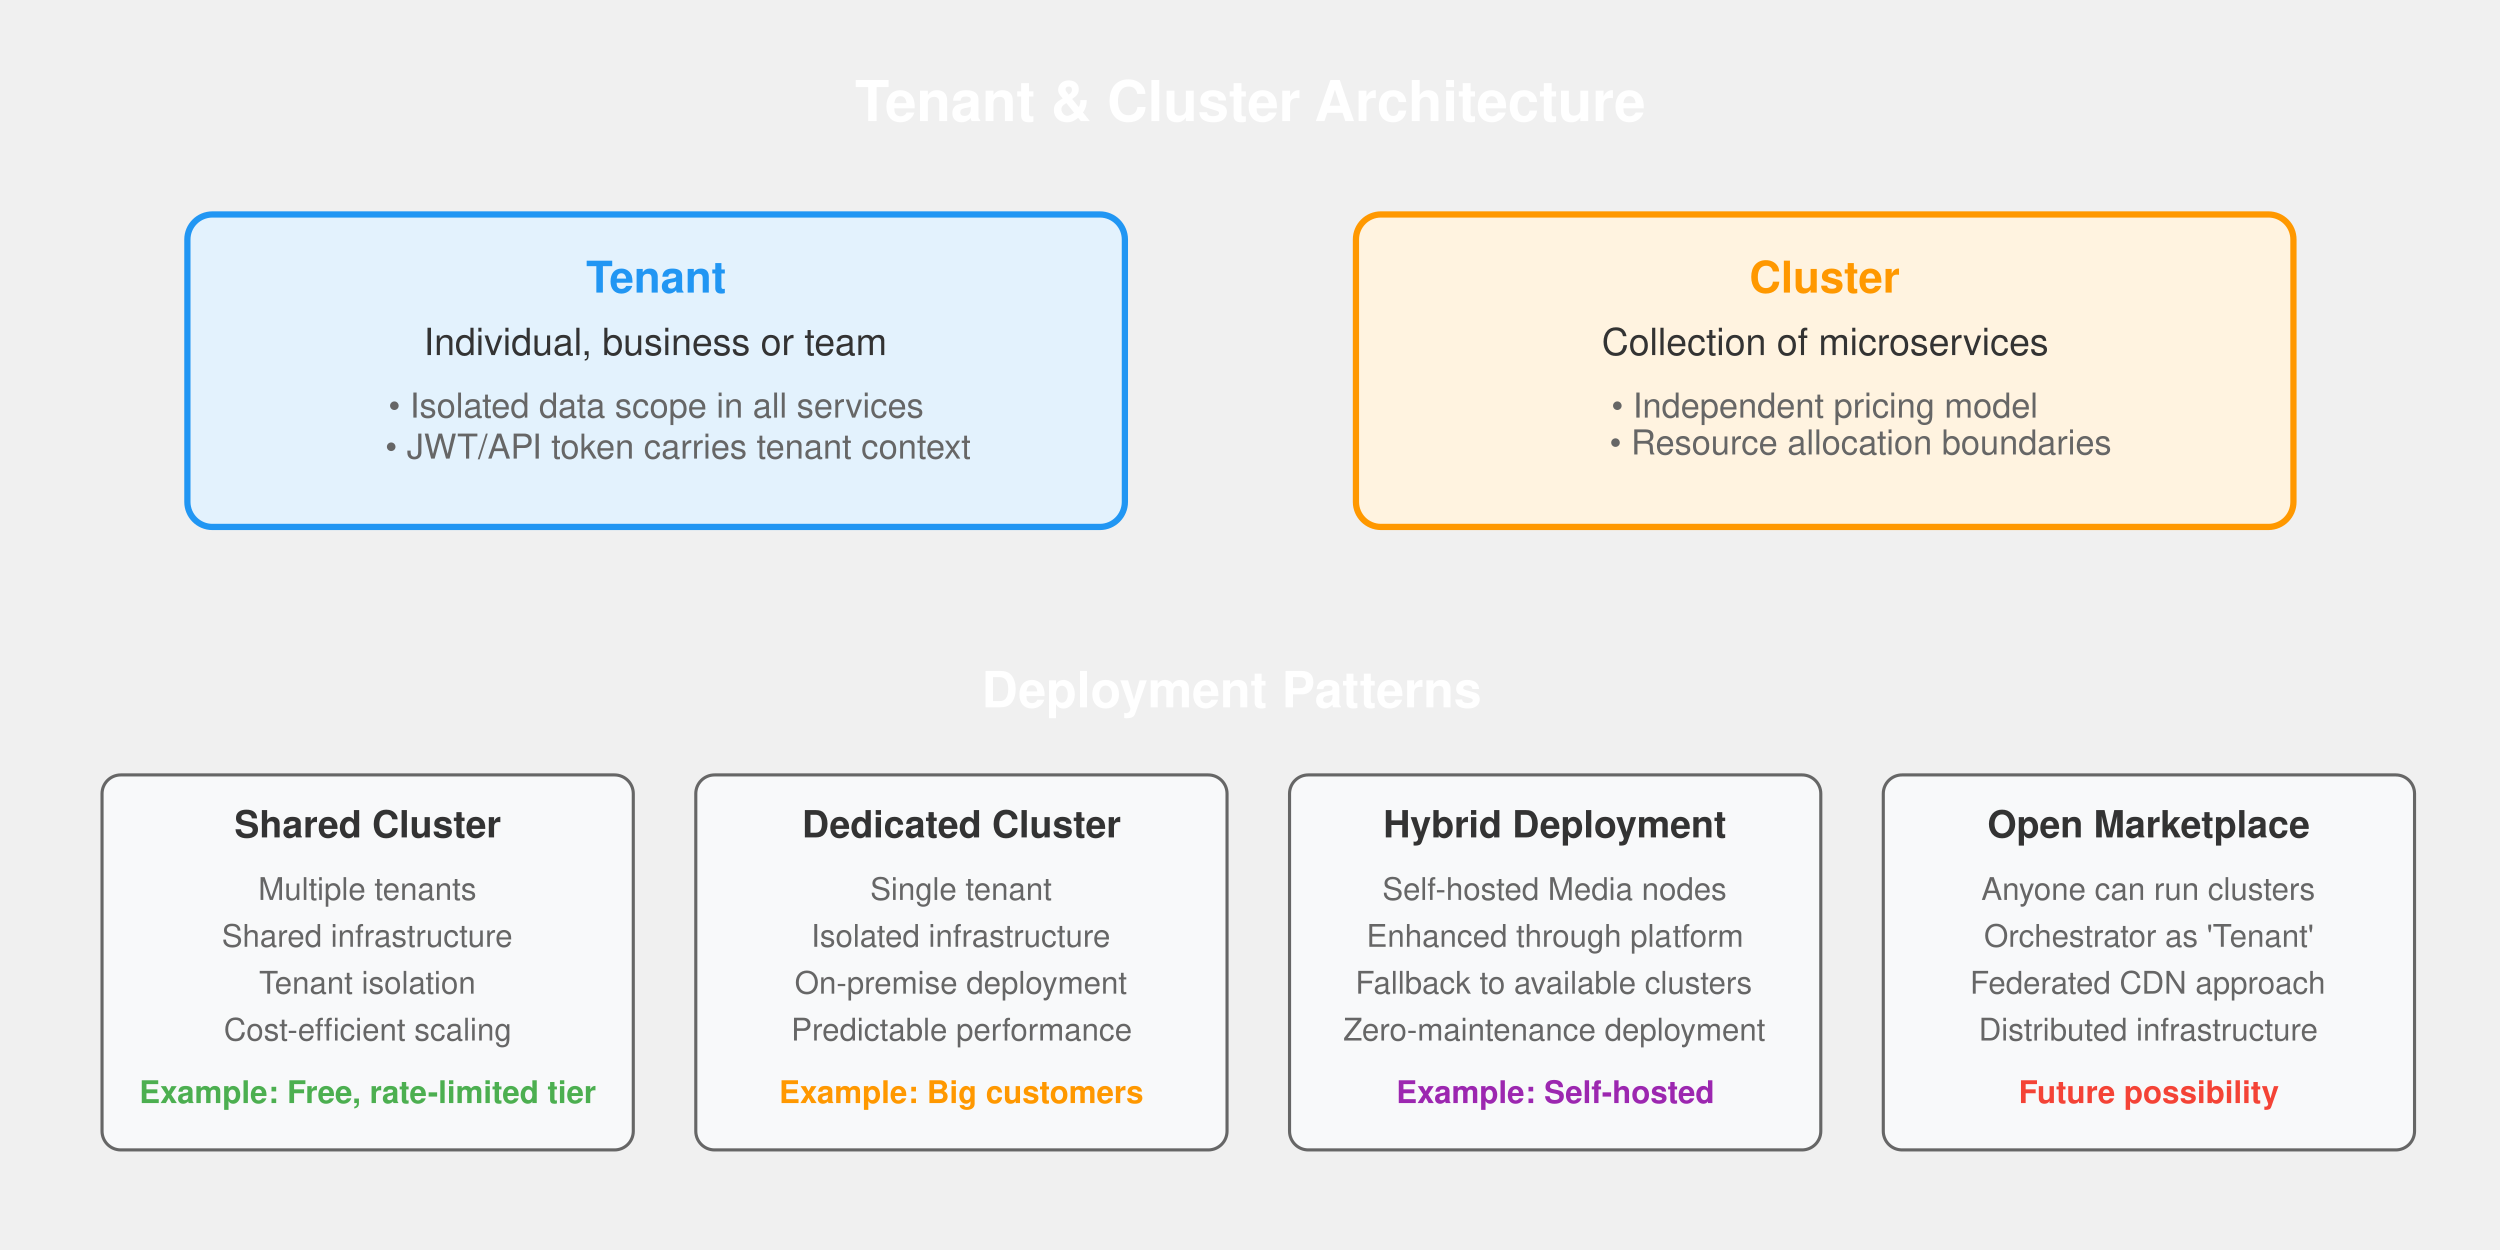
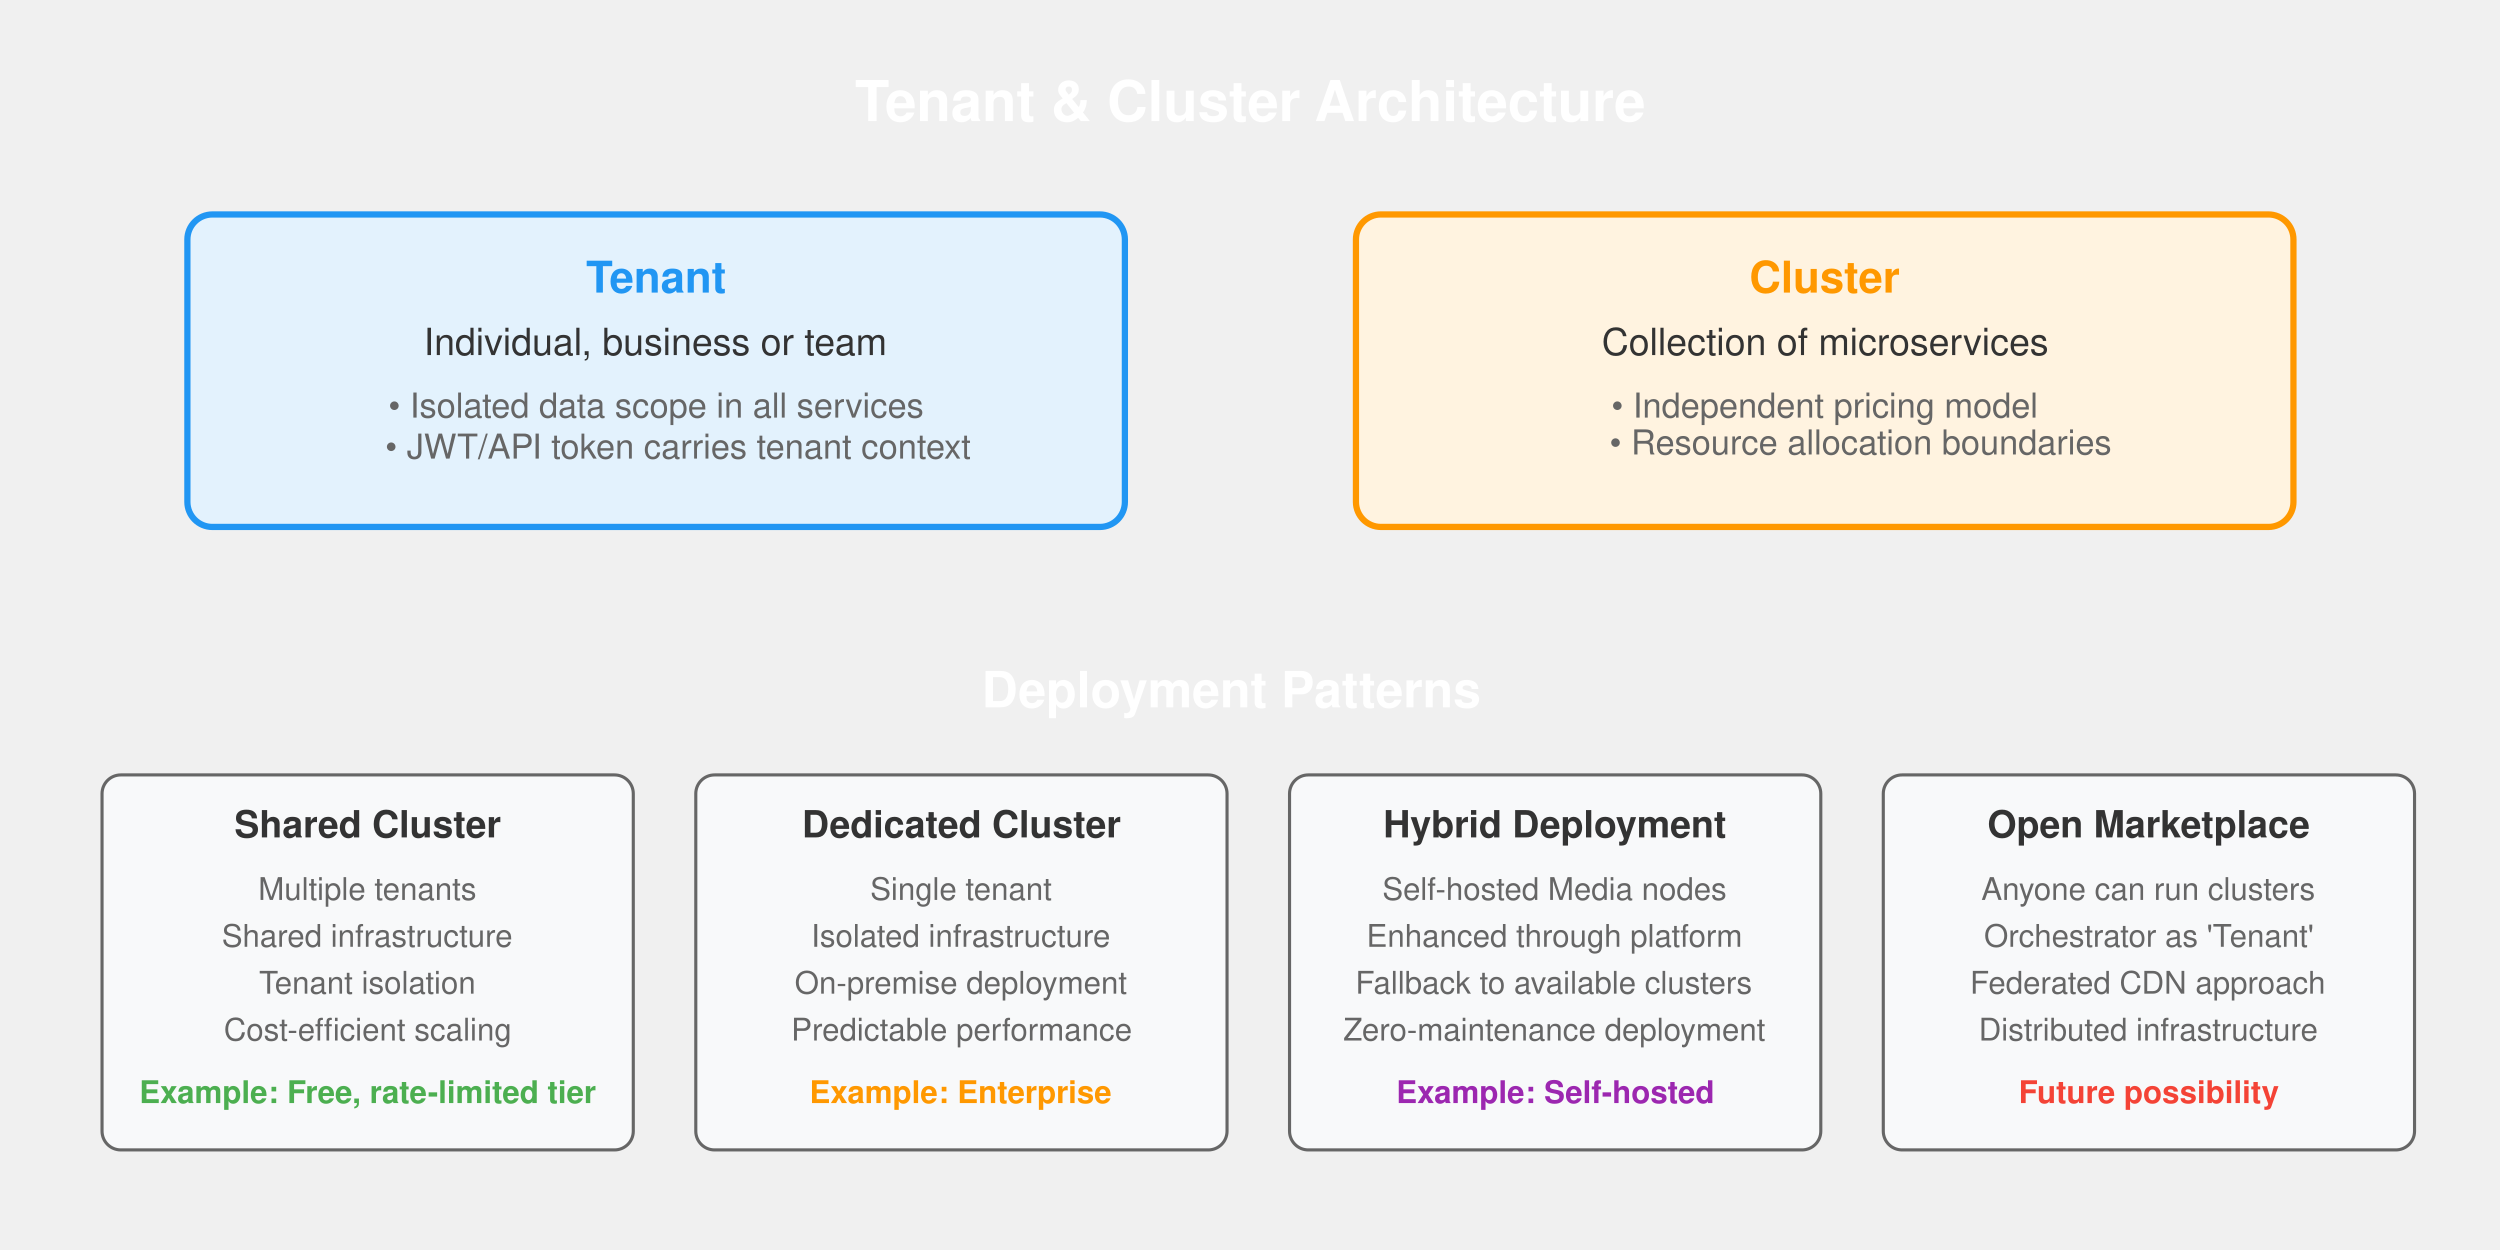
<svg xmlns="http://www.w3.org/2000/svg" width="100%" height="100%" viewBox="0 0 800 400" version="1.1" xml:space="preserve" style="fill-rule:evenodd;clip-rule:evenodd;">
-   <g transform="matrix(1,0,0,1,400.113,38.7341)">
-     <text x="-126.532px" y="0px" style="font-family:'Helvetica-Bold', 'Helvetica';font-weight:700;font-size:18px;fill:white;">T<tspan x="-116.864px -106.853px " y="0px 0px ">en</tspan>ant &amp; Cluster <tspan x="20.5px 33.5px " y="0px 0px ">Ar</tspan>chitecture</text>
-   </g>
-   <g transform="matrix(1,0,0,1,9.96364,-1.37387)">
-     <path d="M350,78L350,162C350,166.415 346.415,170 342,170L58,170C53.585,170 50,166.415 50,162L50,78C50,73.585 53.585,70 58,70L342,70C346.415,70 350,73.585 350,78Z" style="fill:rgb(227,242,253);stroke:rgb(33,150,243);stroke-width:2px;" />
-     <g transform="matrix(1,0,0,1,200,95)">
-       <text x="-22.429px" y="0px" style="font-family:'Helvetica-Bold', 'Helvetica';font-weight:700;font-size:14px;fill:rgb(33,150,243);">T<tspan x="-14.909px -7.123px " y="0px 0px ">en</tspan>ant</text>
+   <g id="Tenant-Cluster" transform="matrix(1,0,0,1,400.113,38.7341)">
+     <g id="Open-Marketplace" transform="matrix(1,0,0,1,-417.461,-20.7583)">
+       <path d="M790,236L790,344C790,347.311 787.311,350 784,350L626,350C622.689,350 620,347.311 620,344L620,236C620,232.689 622.689,230 626,230L784,230C787.311,230 790,232.689 790,236Z" style="fill:rgb(248,249,250);stroke:rgb(102,102,102);stroke-width:1px;" />
+       <g transform="matrix(1,0,0,1,663.33,335)">
+         <text x="0px" y="0px" style="font-family:'Helvetica-Bold', 'Helvetica';font-weight:700;font-size:10px;fill:rgb(244,67,54);">Future possibility</text>
+       </g>
+       <g transform="matrix(1,0,0,1,650.535,315)">
+         <text x="0px" y="0px" style="font-family:'Helvetica';font-size:10px;fill:rgb(102,102,102);">Distributed infrastructure</text>
+       </g>
+       <g transform="matrix(1,0,0,1,647.747,300)">
+         <text x="0px" y="0px" style="font-family:'Helvetica';font-size:10px;fill:rgb(102,102,102);">Federated CDN approach</text>
+       </g>
+       <g transform="matrix(1,0,0,1,652.234,285)">
+         <g transform="matrix(10,0,0,10,105.532,0)">
+                 </g>
+         <text x="0px" y="0px" style="font-family:'Helvetica';font-size:10px;fill:rgb(102,102,102);">Orchestrator as 'T<tspan x="78.599px 84.16px " y="0px 0px ">en</tspan>ant'</text>
+       </g>
+       <g transform="matrix(1,0,0,1,651.36,270)">
+         <text x="0px" y="0px" style="font-family:'Helvetica';font-size:10px;fill:rgb(102,102,102);">Anyone can run clusters</text>
+       </g>
+       <g transform="matrix(1,0,0,1,653.314,250)">
+         <text x="0px" y="0px" style="font-family:'Helvetica-Bold', 'Helvetica';font-weight:700;font-size:12px;fill:rgb(51,51,51);">Open Marketplace</text>
+       </g>
    </g>
-     <g transform="matrix(1,0,0,1,200,115)">
-       <text x="-74.373px" y="0px" style="font-family:'Helvetica';font-size:12px;fill:rgb(51,51,51);">Individual, business or team</text>
+     <g id="Hybrid-Deployment" transform="matrix(1,0,0,1,-417.461,-20.7583)">
+       <path d="M600,236L600,344C600,347.311 597.311,350 594,350L436,350C432.689,350 430,347.311 430,344L430,236C430,232.689 432.689,230 436,230L594,230C597.311,230 600,232.689 600,236Z" style="fill:rgb(248,249,250);stroke:rgb(102,102,102);stroke-width:1px;" />
+       <g transform="matrix(1,0,0,1,464.155,335)">
+         <text x="0px" y="0px" style="font-family:'Helvetica-Bold', 'Helvetica';font-weight:700;font-size:10px;fill:rgb(156,39,176);">Example: Self-hosted</text>
+       </g>
+       <g transform="matrix(1,0,0,1,447.185,315)">
+         <text x="0px" y="0px" style="font-family:'Helvetica';font-size:10px;fill:rgb(102,102,102);">Zero-maintenance deployment</text>
+       </g>
+       <g transform="matrix(1,0,0,1,451.082,300)">
+         <text x="0px" y="0px" style="font-family:'Helvetica';font-size:10px;fill:rgb(102,102,102);">Fallback to available clusters</text>
+       </g>
+       <g transform="matrix(1,0,0,1,454.633,285)">
+         <g transform="matrix(10,0,0,10,120.635,0)">
+                 </g>
+         <text x="0px" y="0px" style="font-family:'Helvetica';font-size:10px;fill:rgb(102,102,102);">Enhanced through platform</text>
+       </g>
+       <g transform="matrix(1,0,0,1,459.687,270)">
+         <text x="0px" y="0px" style="font-family:'Helvetica';font-size:10px;fill:rgb(102,102,102);">Self-hosted Media nodes</text>
+       </g>
+       <g transform="matrix(1,0,0,1,459.992,250)">
+         <text x="0px" y="0px" style="font-family:'Helvetica-Bold', 'Helvetica';font-weight:700;font-size:12px;fill:rgb(51,51,51);">Hybrid Deployment</text>
+       </g>
    </g>
-     <g transform="matrix(1,0,0,1,200,135)">
-       <text x="-85.693px" y="0px" style="font-family:'Helvetica';font-size:11px;fill:rgb(102,102,102);">• Isolated data scope in all services</text>
+     <g id="Dedicated-Cluster" transform="matrix(1,0,0,1,-417.461,-20.7583)">
+       <path d="M410,236L410,344C410,347.311 407.311,350 404,350L246,350C242.689,350 240,347.311 240,344L240,236C240,232.689 242.689,230 246,230L404,230C407.311,230 410,232.689 410,236Z" style="fill:rgb(248,249,250);stroke:rgb(102,102,102);stroke-width:1px;" />
+       <g transform="matrix(1,0,0,1,276.388,335)">
+         <g transform="matrix(10,0,0,10,96.7041,0)">
+                 </g>
+         <text x="0px" y="0px" style="font-family:'Helvetica-Bold', 'Helvetica';font-weight:700;font-size:10px;fill:rgb(255,152,0);">Example: Enterprise</text>
+       </g>
+       <g transform="matrix(1,0,0,1,270.527,315)">
+         <text x="0px" y="0px" style="font-family:'Helvetica';font-size:10px;fill:rgb(102,102,102);">Predictable performance</text>
+       </g>
+       <g transform="matrix(1,0,0,1,271.643,300)">
+         <text x="0px" y="0px" style="font-family:'Helvetica';font-size:10px;fill:rgb(102,102,102);">On-premise deployment</text>
+       </g>
+       <g transform="matrix(1,0,0,1,276.921,285)">
+         <text x="0px" y="0px" style="font-family:'Helvetica';font-size:10px;fill:rgb(102,102,102);">Isolated infrastructure</text>
+       </g>
+       <g transform="matrix(1,0,0,1,295.811,270)">
+         <text x="0px" y="0px" style="font-family:'Helvetica';font-size:10px;fill:rgb(102,102,102);">Single tenant</text>
+       </g>
+       <g transform="matrix(1,0,0,1,273.985,250)">
+         <text x="0px" y="0px" style="font-family:'Helvetica-Bold', 'Helvetica';font-weight:700;font-size:12px;fill:rgb(51,51,51);">Dedicated Cluster</text>
+       </g>
    </g>
-     <g transform="matrix(1,0,0,1,207.538,148.135)">
-       <text x="-94.241px" y="0px" style="font-family:'Helvetica';font-size:11px;fill:rgb(102,102,102);">• JWT/API token carries tenant context</text>
+     <g id="Shared-Cluster" transform="matrix(1,0,0,1,-417.461,-20.7583)">
+       <path d="M220,236L220,344C220,347.311 217.311,350 214,350L56,350C52.689,350 50,347.311 50,344L50,236C50,232.689 52.689,230 56,230L214,230C217.311,230 220,232.689 220,236Z" style="fill:rgb(248,249,250);stroke:rgb(102,102,102);stroke-width:1px;" />
+       <g transform="matrix(1,0,0,1,61.919,335)">
+         <text x="0px" y="0px" style="font-family:'Helvetica-Bold', 'Helvetica';font-weight:700;font-size:10px;fill:rgb(76,175,80);">Example: Free, rate-limited tier</text>
+       </g>
+       <g transform="matrix(1,0,0,1,88.958,315)">
+         <g transform="matrix(10,0,0,10,32.0557,0)">
+                 </g>
+         <g transform="matrix(10,0,0,10,34.834,0)">
+                 </g>
+         <g transform="matrix(10,0,0,10,92.085,0)">
+                 </g>
+         <text x="0px" y="0px" style="font-family:'Helvetica';font-size:10px;fill:rgb(102,102,102);">Cost-ef<tspan x="32.056px " y="0px ">ﬁ</tspan>cient scaling</text>
+       </g>
+       <g transform="matrix(1,0,0,1,100.254,300)">
+         <g transform="matrix(10,0,0,10,69.4922,0)">
+                 </g>
+         <text x="0px" y="0px" style="font-family:'Helvetica';font-size:10px;fill:rgb(102,102,102);">T<tspan x="5px 10.562px " y="0px 0px ">en</tspan>ant isolation</text>
+       </g>
+       <g transform="matrix(1,0,0,1,88.311,285)">
+         <text x="0px" y="0px" style="font-family:'Helvetica';font-size:10px;fill:rgb(102,102,102);">Shared infrastructure</text>
+       </g>
+       <g transform="matrix(1,0,0,1,99.98,270)">
+         <text x="0px" y="0px" style="font-family:'Helvetica';font-size:10px;fill:rgb(102,102,102);">Multiple tenants</text>
+       </g>
+       <g transform="matrix(1,0,0,1,92.32,250)">
+         <text x="0px" y="0px" style="font-family:'Helvetica-Bold', 'Helvetica';font-weight:700;font-size:12px;fill:rgb(51,51,51);">Shared Cluster</text>
+       </g>
    </g>
-   </g>
-   <g transform="matrix(1,0,0,1,-16.0984,-1.37641)">
-     <path d="M750,78L750,162C750,166.415 746.415,170 742,170L458,170C453.585,170 450,166.415 450,162L450,78C450,73.585 453.585,70 458,70L742,70C746.415,70 750,73.585 750,78Z" style="fill:rgb(255,243,224);stroke:rgb(255,152,0);stroke-width:2px;" />
-     <g transform="matrix(1,0,0,1,600,95)">
-       <text x="-24.117px" y="0px" style="font-family:'Helvetica-Bold', 'Helvetica';font-weight:700;font-size:14px;fill:rgb(255,152,0);">Cluster</text>
+     <g id="Clusters-Title" transform="matrix(1,0,0,1,-85.986,187.615)">
+       <g transform="matrix(16,0,0,16,160.039,0)">
+             </g>
+       <text x="0px" y="0px" style="font-family:'Helvetica-Bold', 'Helvetica';font-weight:700;font-size:16px;fill:white;">Deployment Patterns</text>
    </g>
-     <g transform="matrix(1,0,0,1,600,115)">
-       <text x="-71.355px" y="0px" style="font-family:'Helvetica';font-size:12px;fill:rgb(51,51,51);">Collection of microservices</text>
+     <g id="Cluster" transform="matrix(1,0,0,1,-416.211,-40.1105)">
+       <path d="M750,78L750,162C750,166.415 746.415,170 742,170L458,170C453.585,170 450,166.415 450,162L450,78C450,73.585 453.585,70 458,70L742,70C746.415,70 750,73.585 750,78Z" style="fill:rgb(255,243,224);stroke:rgb(255,152,0);stroke-width:2px;" />
+       <g transform="matrix(1,0,0,1,531.137,146.809)">
+         <text x="0px" y="0px" style="font-family:'Helvetica';font-size:11px;fill:rgb(102,102,102);">• Resource allocation boundaries</text>
+       </g>
+       <g transform="matrix(1,0,0,1,531.723,135)">
+         <text x="0px" y="0px" style="font-family:'Helvetica';font-size:11px;fill:rgb(102,102,102);">• Independent pricing model</text>
+       </g>
+       <g transform="matrix(1,0,0,1,528.645,115)">
+         <text x="0px" y="0px" style="font-family:'Helvetica';font-size:12px;fill:rgb(51,51,51);">Collection of microservices</text>
+       </g>
+       <g transform="matrix(1,0,0,1,575.883,95)">
+         <text x="0px" y="0px" style="font-family:'Helvetica-Bold', 'Helvetica';font-weight:700;font-size:14px;fill:rgb(255,152,0);">Cluster</text>
+       </g>
    </g>
-     <g transform="matrix(1,0,0,1,600,135)">
-       <text x="-68.277px" y="0px" style="font-family:'Helvetica';font-size:11px;fill:rgb(102,102,102);">• Independent pricing model</text>
+     <g id="Tenant" transform="matrix(1,0,0,1,-390.149,-40.108)">
+       <path d="M350,78L350,162C350,166.415 346.415,170 342,170L58,170C53.585,170 50,166.415 50,162L50,78C50,73.585 53.585,70 58,70L342,70C346.415,70 350,73.585 350,78Z" style="fill:rgb(227,242,253);stroke:rgb(33,150,243);stroke-width:2px;" />
+       <g transform="matrix(1,0,0,1,113.297,148.135)">
+         <text x="0px" y="0px" style="font-family:'Helvetica';font-size:11px;fill:rgb(102,102,102);">• JWT/API token carries tenant context</text>
+       </g>
+       <g transform="matrix(1,0,0,1,114.307,135)">
+         <text x="0px" y="0px" style="font-family:'Helvetica';font-size:11px;fill:rgb(102,102,102);">• Isolated data scope in all services</text>
+       </g>
+       <g transform="matrix(1,0,0,1,125.627,115)">
+         <text x="0px" y="0px" style="font-family:'Helvetica';font-size:12px;fill:rgb(51,51,51);">Individual, business or team</text>
+       </g>
+       <g transform="matrix(1,0,0,1,177.571,95)">
+         <g transform="matrix(14,0,0,14,44.8574,0)">
+                 </g>
+         <text x="0px" y="0px" style="font-family:'Helvetica-Bold', 'Helvetica';font-weight:700;font-size:14px;fill:rgb(33,150,243);">T<tspan x="7.52px 15.306px " y="0px 0px ">en</tspan>ant</text>
+       </g>
    </g>
-     <g transform="matrix(1,0,0,1,611.639,146.809)">
-       <text x="-80.502px" y="0px" style="font-family:'Helvetica';font-size:11px;fill:rgb(102,102,102);">• Resource allocation boundaries</text>
-     </g>
-   </g>
-   <g transform="matrix(1,0,0,1,394.147,226.349)">
-     <text x="-80.02px" y="0px" style="font-family:'Helvetica-Bold', 'Helvetica';font-weight:700;font-size:16px;fill:white;">Deployment</text>
-     <text x="15.996px" y="0px" style="font-family:'Helvetica-Bold', 'Helvetica';font-weight:700;font-size:16px;fill:white;">Patterns</text>
-   </g>
-   <g transform="matrix(1,0,0,1,-17.3481,17.9758)">
-     <path d="M220,236L220,344C220,347.311 217.311,350 214,350L56,350C52.689,350 50,347.311 50,344L50,236C50,232.689 52.689,230 56,230L214,230C217.311,230 220,232.689 220,236Z" style="fill:rgb(248,249,250);stroke:rgb(102,102,102);stroke-width:1px;" />
-     <g transform="matrix(1,0,0,1,135,250)">
-       <text x="-42.68px" y="0px" style="font-family:'Helvetica-Bold', 'Helvetica';font-weight:700;font-size:12px;fill:rgb(51,51,51);">Shared Cluster</text>
-     </g>
-     <g transform="matrix(1,0,0,1,135,270)">
-       <text x="-35.02px" y="0px" style="font-family:'Helvetica';font-size:10px;fill:rgb(102,102,102);">Multiple tenants</text>
-     </g>
-     <g transform="matrix(1,0,0,1,135,285)">
-       <text x="-46.689px" y="0px" style="font-family:'Helvetica';font-size:10px;fill:rgb(102,102,102);">Shared infrastructure</text>
-     </g>
-     <g transform="matrix(1,0,0,1,135,300)">
-       <g transform="matrix(10,0,0,10,34.7461,0)">
+     <g id="Main-Title" transform="matrix(1,0,0,1,-126.532,0)">
+       <g transform="matrix(18,0,0,18,253.063,0)">
            </g>
-       <text x="-34.746px" y="0px" style="font-family:'Helvetica';font-size:10px;fill:rgb(102,102,102);">T<tspan x="-29.746px -24.185px " y="0px 0px ">en</tspan>ant isolation</text>
-     </g>
-     <g transform="matrix(1,0,0,1,135,315)">
-       <g transform="matrix(10,0,0,10,-13.9868,0)">
-             </g>
-       <g transform="matrix(10,0,0,10,-11.2085,0)">
-             </g>
-       <text x="-46.042px" y="0px" style="font-family:'Helvetica';font-size:10px;fill:rgb(102,102,102);">Cost-ef<tspan x="-13.987px " y="0px ">ﬁ</tspan>cient scaling</text>
-     </g>
-     <g transform="matrix(1,0,0,1,135,335)">
-       <text x="-73.081px" y="0px" style="font-family:'Helvetica-Bold', 'Helvetica';font-weight:700;font-size:10px;fill:rgb(76,175,80);">Example: Free, rate-limited tier</text>
-     </g>
-   </g>
-   <g transform="matrix(1,0,0,1,-17.3481,17.9758)">
-     <path d="M410,236L410,344C410,347.311 407.311,350 404,350L246,350C242.689,350 240,347.311 240,344L240,236C240,232.689 242.689,230 246,230L404,230C407.311,230 410,232.689 410,236Z" style="fill:rgb(248,249,250);stroke:rgb(102,102,102);stroke-width:1px;" />
-     <g transform="matrix(1,0,0,1,325,250)">
-       <text x="-51.015px" y="0px" style="font-family:'Helvetica-Bold', 'Helvetica';font-weight:700;font-size:12px;fill:rgb(51,51,51);">Dedicated Cluster</text>
-     </g>
-     <g transform="matrix(1,0,0,1,325,270)">
-       <text x="-29.189px" y="0px" style="font-family:'Helvetica';font-size:10px;fill:rgb(102,102,102);">Single tenant</text>
-     </g>
-     <g transform="matrix(1,0,0,1,325,285)">
-       <text x="-48.079px" y="0px" style="font-family:'Helvetica';font-size:10px;fill:rgb(102,102,102);">Isolated infrastructure</text>
-     </g>
-     <g transform="matrix(1,0,0,1,325,300)">
-       <text x="-53.357px" y="0px" style="font-family:'Helvetica';font-size:10px;fill:rgb(102,102,102);">On-premise deployment</text>
-     </g>
-     <g transform="matrix(1,0,0,1,325,315)">
-       <text x="-54.473px" y="0px" style="font-family:'Helvetica';font-size:10px;fill:rgb(102,102,102);">Predictable performance</text>
-     </g>
-     <g transform="matrix(1,0,0,1,325,335)">
-       <text x="-58.352px" y="0px" style="font-family:'Helvetica-Bold', 'Helvetica';font-weight:700;font-size:10px;fill:rgb(255,152,0);">Example: Big customers</text>
-     </g>
-   </g>
-   <g transform="matrix(1,0,0,1,-17.3481,17.9758)">
-     <path d="M600,236L600,344C600,347.311 597.311,350 594,350L436,350C432.689,350 430,347.311 430,344L430,236C430,232.689 432.689,230 436,230L594,230C597.311,230 600,232.689 600,236Z" style="fill:rgb(248,249,250);stroke:rgb(102,102,102);stroke-width:1px;" />
-     <g transform="matrix(1,0,0,1,515,250)">
-       <text x="-55.008px" y="0px" style="font-family:'Helvetica-Bold', 'Helvetica';font-weight:700;font-size:12px;fill:rgb(51,51,51);">Hybrid Deployment</text>
-     </g>
-     <g transform="matrix(1,0,0,1,515,270)">
-       <g transform="matrix(10,0,0,10,55.3125,0)">
-             </g>
-       <text x="-55.313px" y="0px" style="font-family:'Helvetica';font-size:10px;fill:rgb(102,102,102);">Self-hosted Media nodes</text>
-     </g>
-     <g transform="matrix(1,0,0,1,515,285)">
-       <g transform="matrix(10,0,0,10,60.3674,0)">
-             </g>
-       <text x="-60.367px" y="0px" style="font-family:'Helvetica';font-size:10px;fill:rgb(102,102,102);">Enhanced through pla<tspan x="37.589px " y="0px ">t</tspan>form</text>
-     </g>
-     <g transform="matrix(1,0,0,1,515,300)">
-       <g transform="matrix(10,0,0,10,63.9185,0)">
-             </g>
-       <text x="-63.918px" y="0px" style="font-family:'Helvetica';font-size:10px;fill:rgb(102,102,102);">Fallback to available clusters</text>
-     </g>
-     <g transform="matrix(1,0,0,1,515,315)">
-       <g transform="matrix(10,0,0,10,67.8149,0)">
-             </g>
-       <text x="-67.815px" y="0px" style="font-family:'Helvetica';font-size:10px;fill:rgb(102,102,102);">Zero-maintenance deployment</text>
-     </g>
-     <g transform="matrix(1,0,0,1,515,335)">
-       <text x="-50.845px" y="0px" style="font-family:'Helvetica-Bold', 'Helvetica';font-weight:700;font-size:10px;fill:rgb(156,39,176);">Example: Self-hosted</text>
-     </g>
-   </g>
-   <g transform="matrix(1,0,0,1,-17.3481,17.9758)">
-     <path d="M790,236L790,344C790,347.311 787.311,350 784,350L626,350C622.689,350 620,347.311 620,344L620,236C620,232.689 622.689,230 626,230L784,230C787.311,230 790,232.689 790,236Z" style="fill:rgb(248,249,250);stroke:rgb(102,102,102);stroke-width:1px;" />
-     <g transform="matrix(1,0,0,1,705,250)">
-       <g transform="matrix(12,0,0,12,51.6855,0)">
-             </g>
-       <text x="-51.686px" y="0px" style="font-family:'Helvetica-Bold', 'Helvetica';font-weight:700;font-size:12px;fill:rgb(51,51,51);">Open Marketplace</text>
-     </g>
-     <g transform="matrix(1,0,0,1,705,270)">
-       <g transform="matrix(10,0,0,10,53.6401,0)">
-             </g>
-       <text x="-53.64px" y="0px" style="font-family:'Helvetica';font-size:10px;fill:rgb(102,102,102);">Anyone can run clusters</text>
-     </g>
-     <g transform="matrix(1,0,0,1,705,285)">
-       <text x="-52.766px" y="0px" style="font-family:'Helvetica';font-size:10px;fill:rgb(102,102,102);">Orchestrator as 'T<tspan x="25.833px 31.394px " y="0px 0px ">en</tspan>ant'</text>
-     </g>
-     <g transform="matrix(1,0,0,1,705,300)">
-       <text x="-57.253px" y="0px" style="font-family:'Helvetica';font-size:10px;fill:rgb(102,102,102);">Federated CDN approach</text>
-     </g>
-     <g transform="matrix(1,0,0,1,705,315)">
-       <text x="-54.465px" y="0px" style="font-family:'Helvetica';font-size:10px;fill:rgb(102,102,102);">Distributed infrastructure</text>
-     </g>
-     <g transform="matrix(1,0,0,1,705,335)">
-       <text x="-41.67px" y="0px" style="font-family:'Helvetica-Bold', 'Helvetica';font-weight:700;font-size:10px;fill:rgb(244,67,54);">Future possibility</text>
+       <text x="0px" y="0px" style="font-family:'Helvetica-Bold', 'Helvetica';font-weight:700;font-size:18px;fill:white;">T<tspan x="9.668px 19.679px " y="0px 0px ">en</tspan>ant &amp; Cluster <tspan x="147.032px 160.031px " y="0px 0px ">Ar</tspan>chitecture</text>
    </g>
  </g>
</svg>
